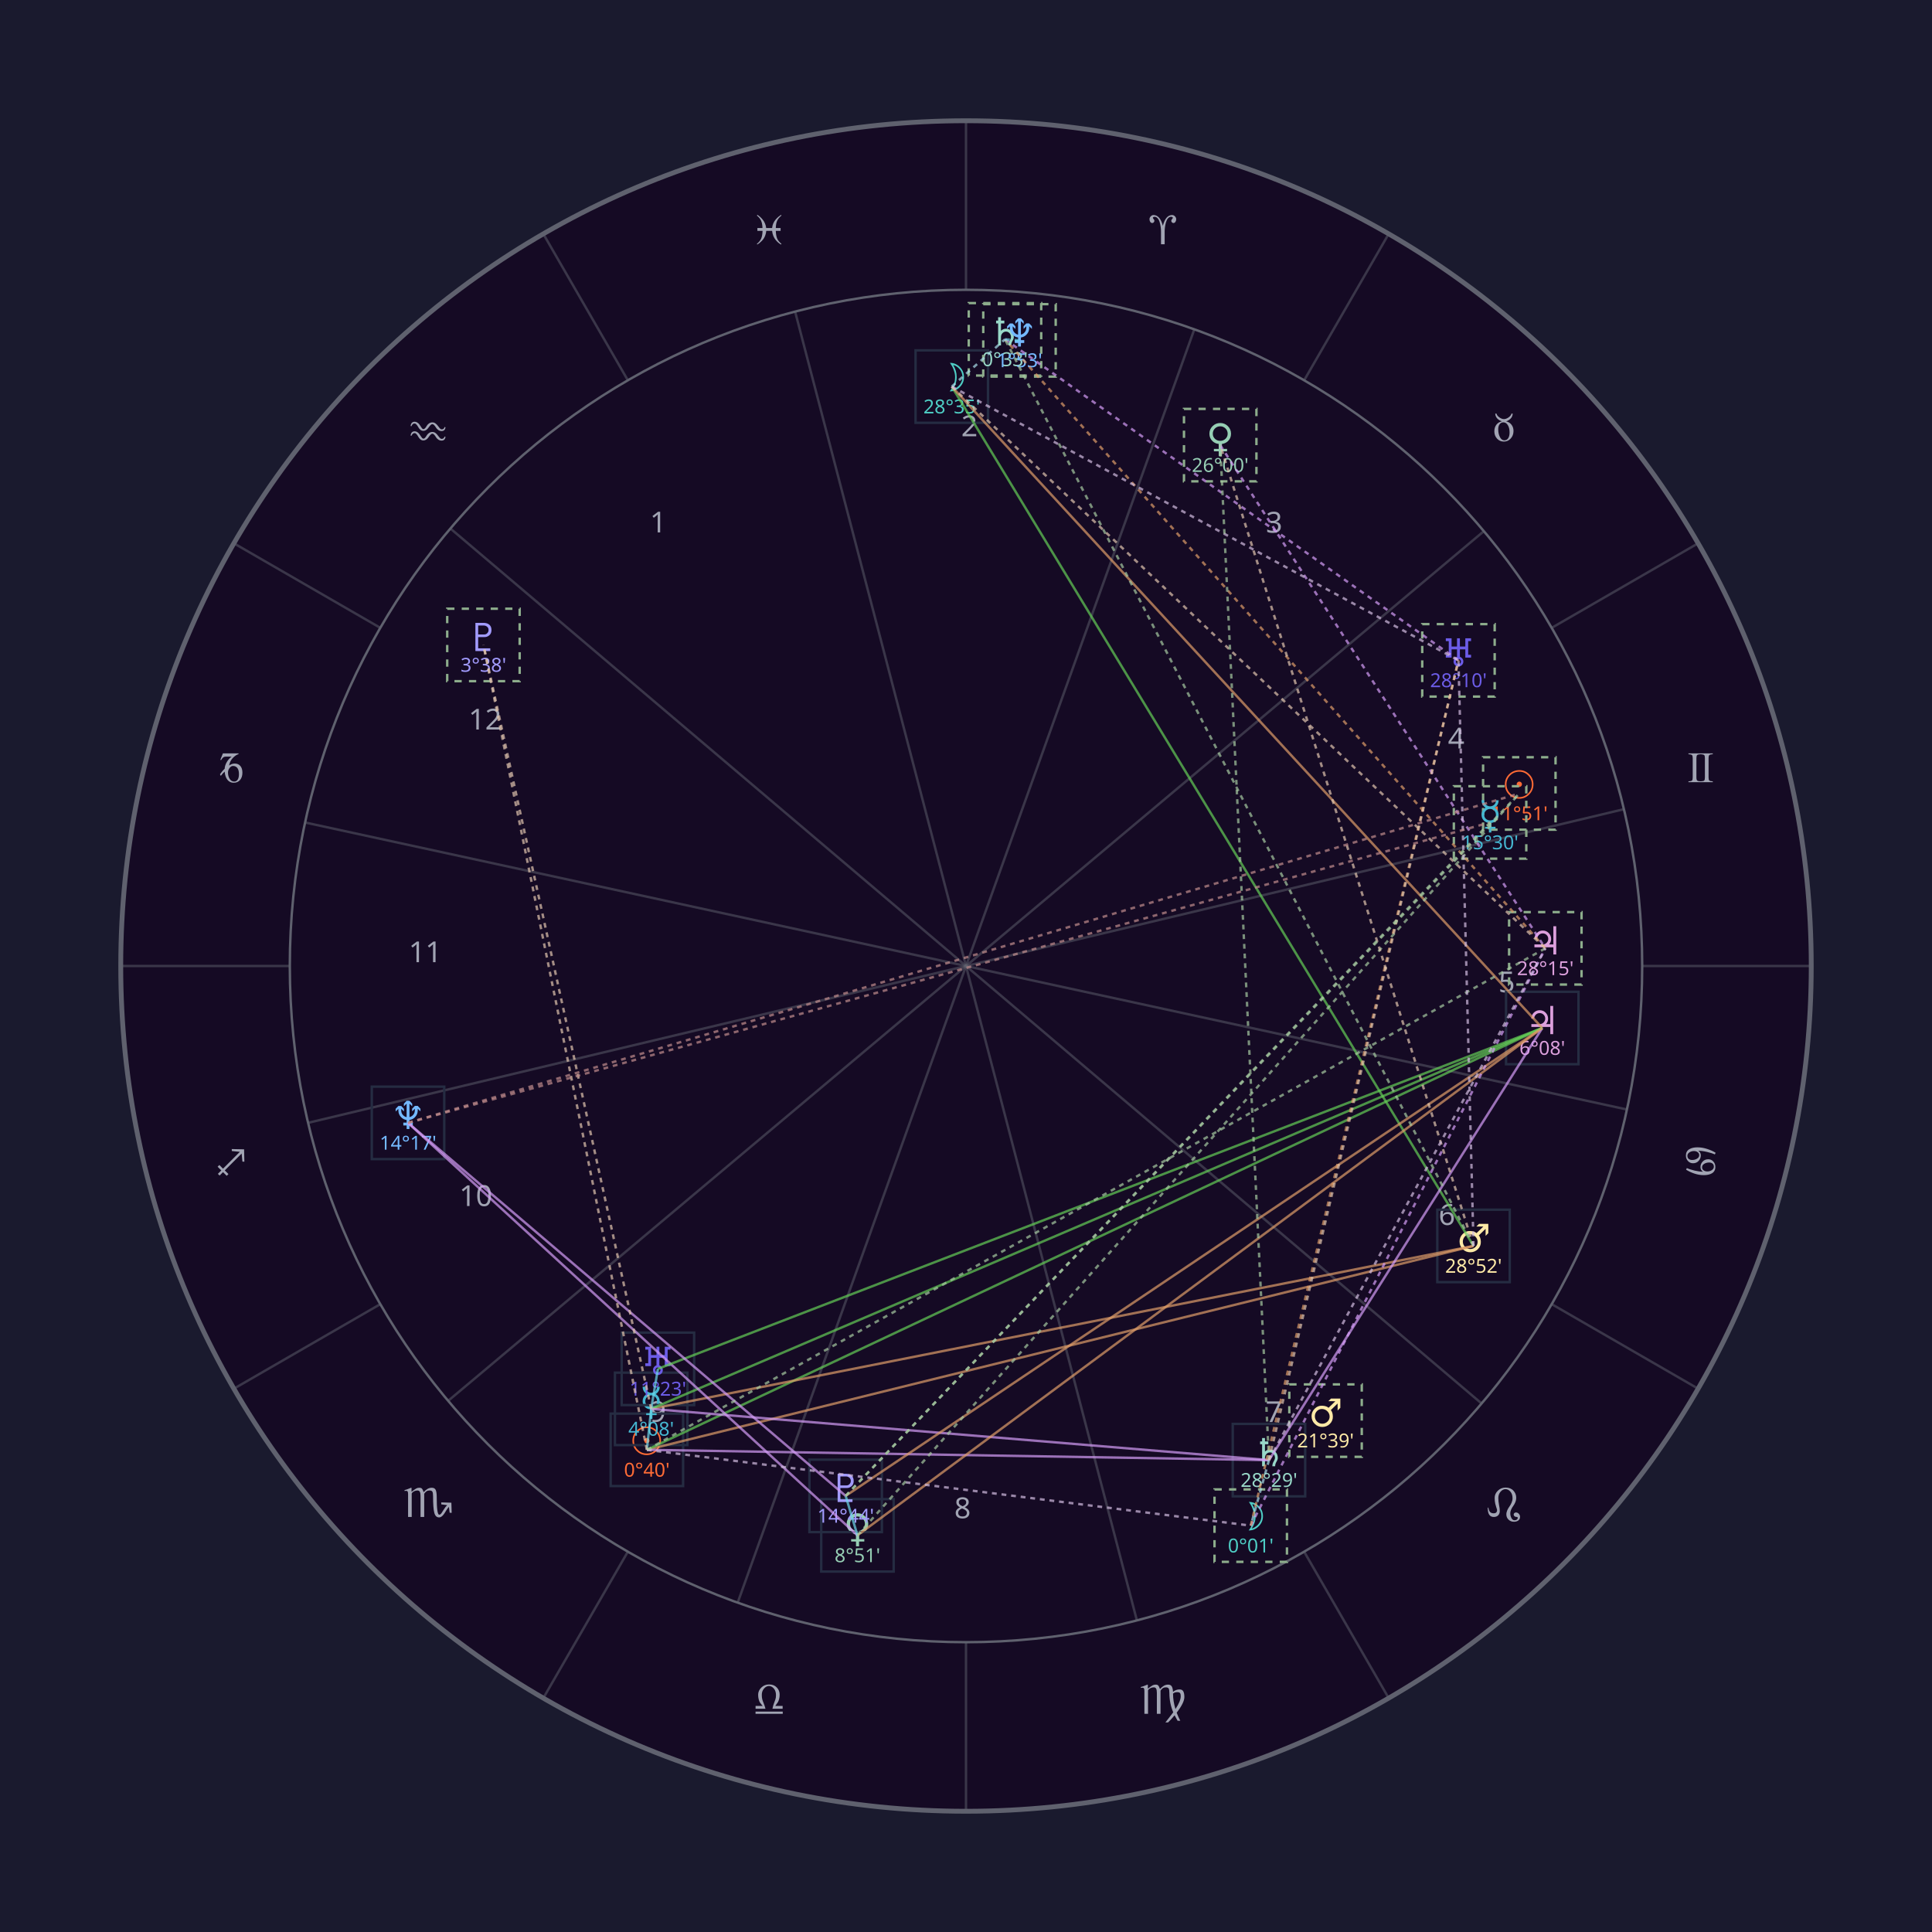
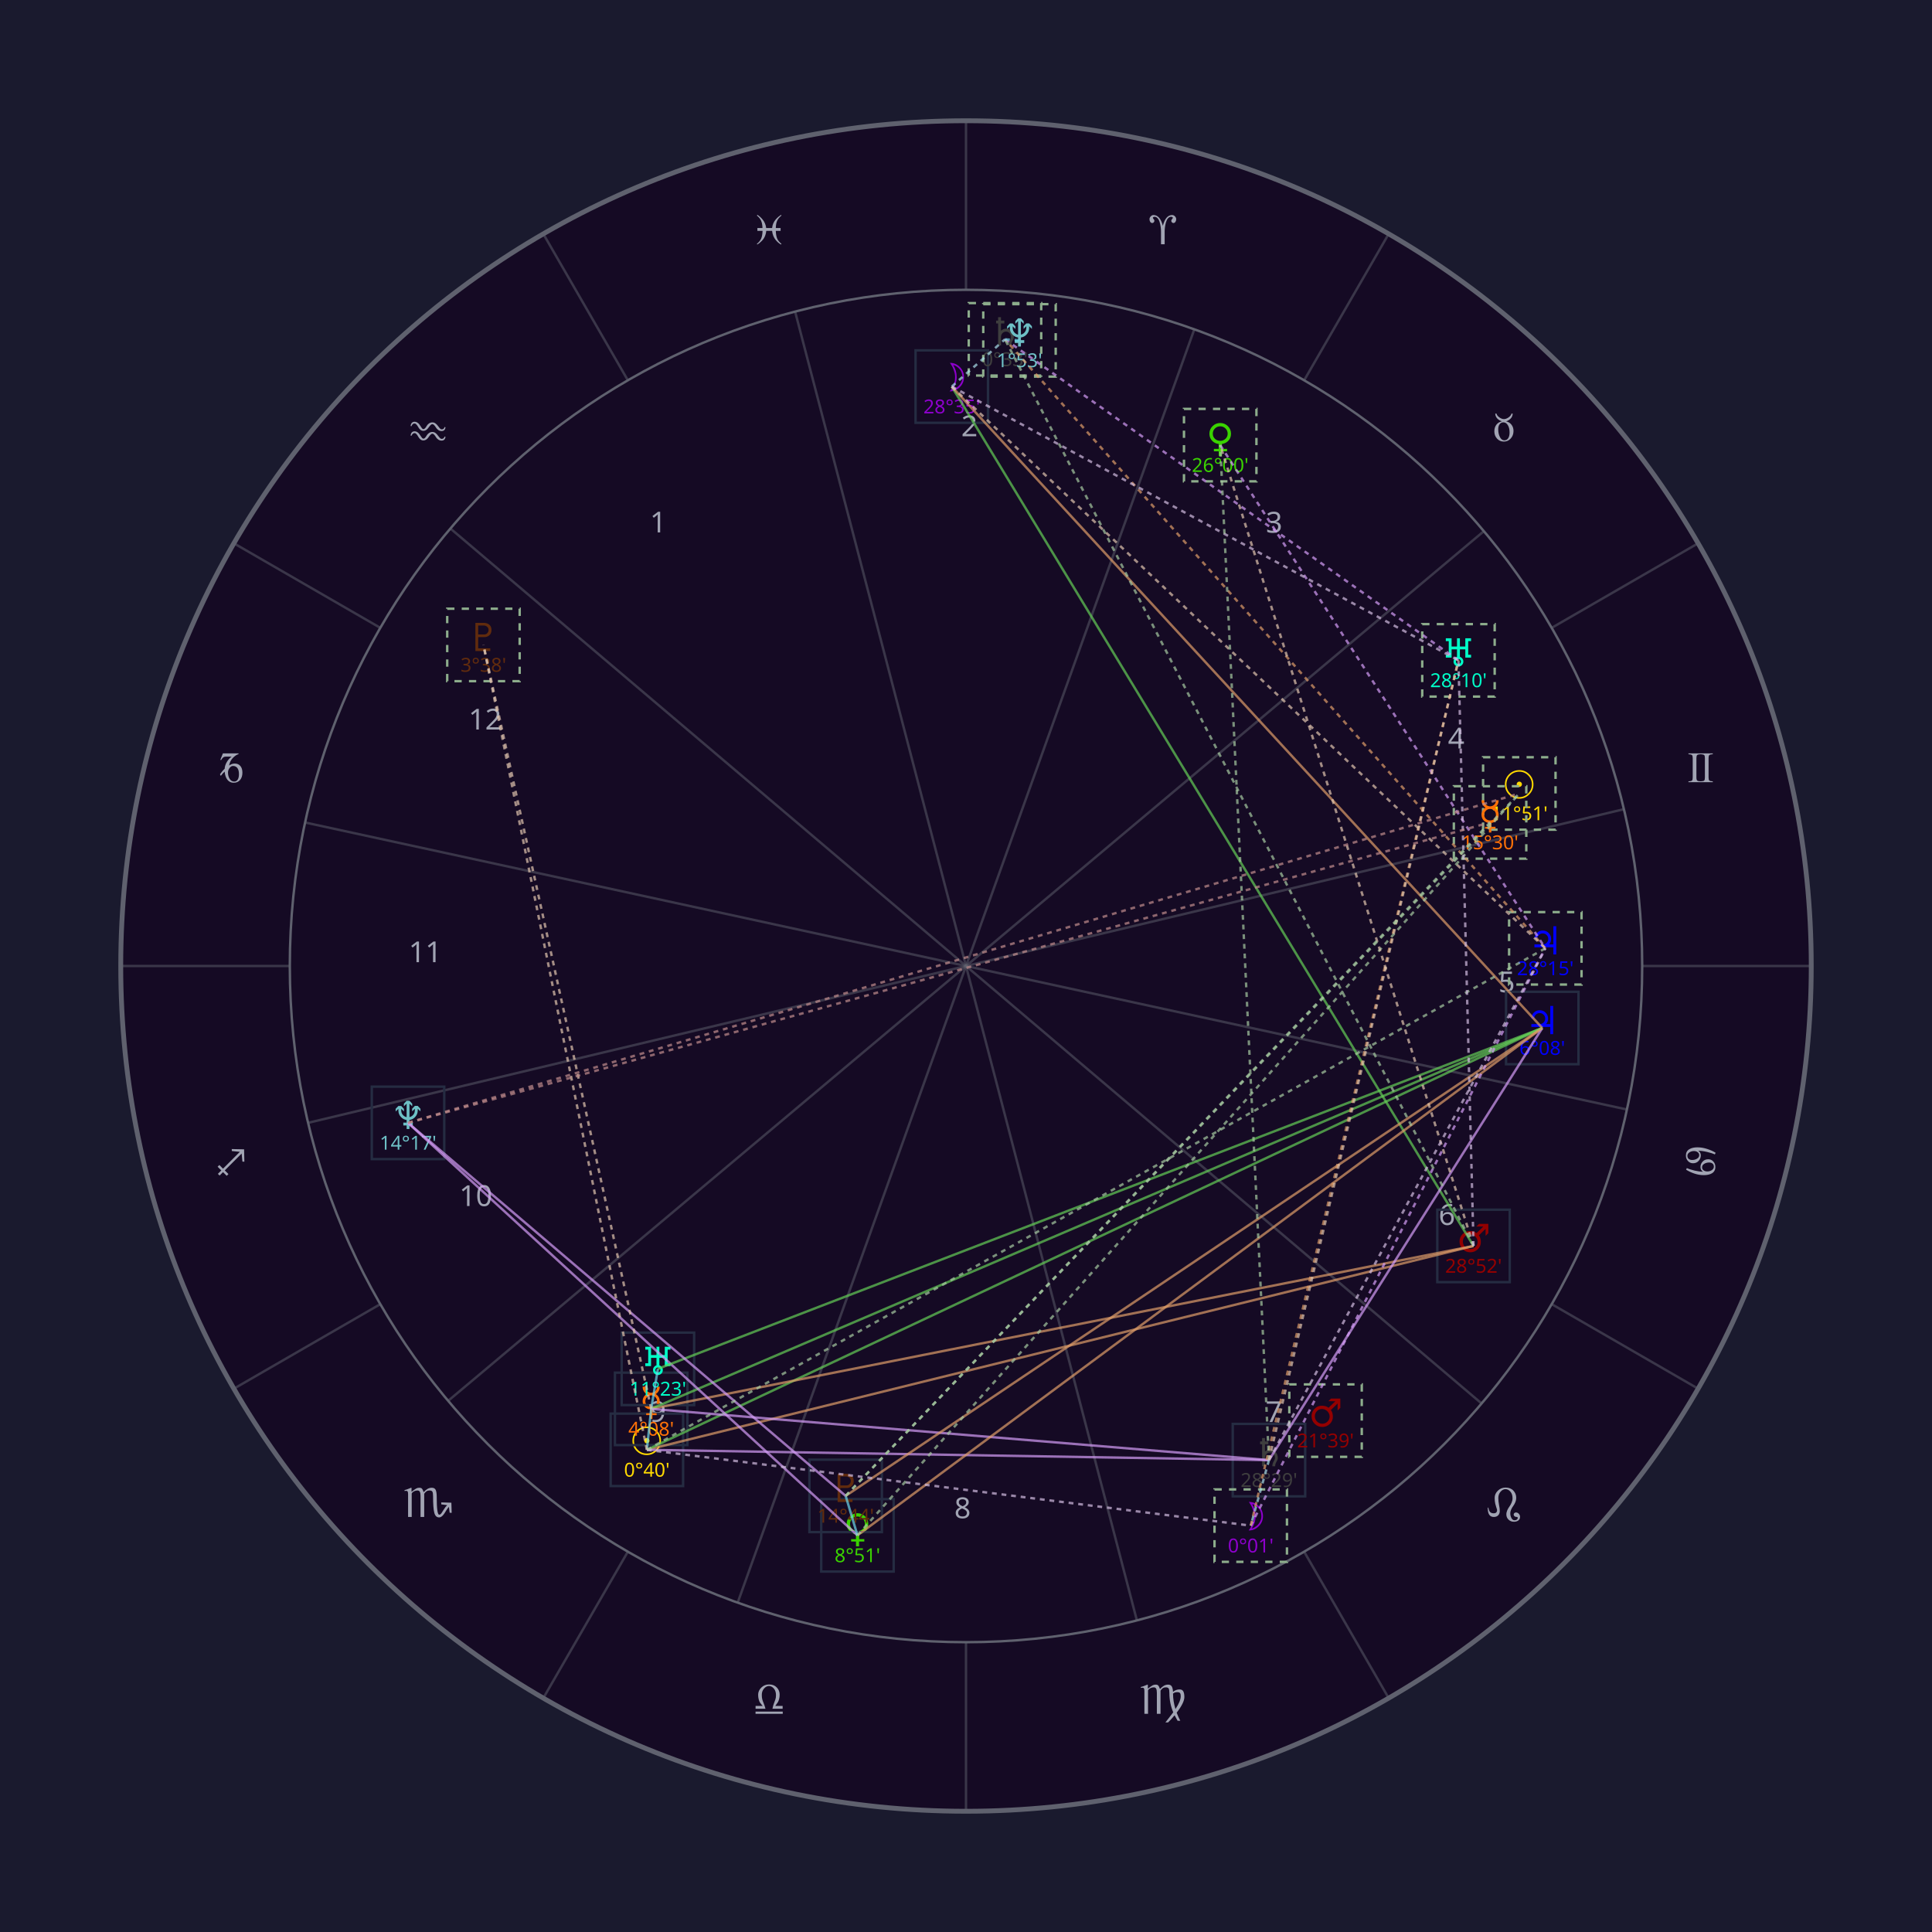
<svg xmlns="http://www.w3.org/2000/svg" height="800" style="background-color: #1A1A2E" viewBox="0 0 800 800" width="800">
  <rect fill="#1A1A2E" height="100%" width="100%" />
  <circle cx="400" cy="400" fill="#150A24" r="350" stroke="#5F616E" stroke-width="2" />
  <circle cx="400" cy="400" fill="none" r="280" stroke="#5F616E" stroke-width="1" />
  <line opacity="0.5" stroke="#5F616E" stroke-width="1" x1="400" x2="400" y1="120" y2="50" />
  <line opacity="0.5" stroke="#5F616E" stroke-width="1" x1="540" x2="575" y1="157.513" y2="96.891" />
  <line opacity="0.5" stroke="#5F616E" stroke-width="1" x1="642.487" x2="703.109" y1="260" y2="225" />
  <line opacity="0.5" stroke="#5F616E" stroke-width="1" x1="680" x2="750" y1="400" y2="400" />
  <line opacity="0.5" stroke="#5F616E" stroke-width="1" x1="642.487" x2="703.109" y1="540" y2="575" />
  <line opacity="0.5" stroke="#5F616E" stroke-width="1" x1="540" x2="575" y1="642.487" y2="703.109" />
  <line opacity="0.5" stroke="#5F616E" stroke-width="1" x1="400" x2="400" y1="680" y2="750" />
  <line opacity="0.5" stroke="#5F616E" stroke-width="1" x1="260" x2="225" y1="642.487" y2="703.109" />
  <line opacity="0.5" stroke="#5F616E" stroke-width="1" x1="157.513" x2="96.891" y1="540" y2="575" />
  <line opacity="0.5" stroke="#5F616E" stroke-width="1" x1="120" x2="50" y1="400" y2="400" />
  <line opacity="0.5" stroke="#5F616E" stroke-width="1" x1="157.513" x2="96.891" y1="260" y2="225" />
  <line opacity="0.5" stroke="#5F616E" stroke-width="1" x1="260" x2="225" y1="157.513" y2="96.891" />
  <text dominant-baseline="central" fill="#a1a4b3" font-family="serif" font-size="18" text-anchor="middle" x="481.528" y="95.733">
♈︎
</text>
  <text dominant-baseline="central" fill="#a1a4b3" font-family="serif" font-size="18" text-anchor="middle" x="622.739" y="177.261">
♉︎
</text>
  <text dominant-baseline="central" fill="#a1a4b3" font-family="serif" font-size="18" text-anchor="middle" x="704.267" y="318.472">
♊︎
</text>
  <text dominant-baseline="central" fill="#a1a4b3" font-family="serif" font-size="18" text-anchor="middle" x="704.267" y="481.528">
♋︎
</text>
  <text dominant-baseline="central" fill="#a1a4b3" font-family="serif" font-size="18" text-anchor="middle" x="622.739" y="622.739">
♌︎
</text>
  <text dominant-baseline="central" fill="#a1a4b3" font-family="serif" font-size="18" text-anchor="middle" x="481.528" y="704.267">
♍︎
</text>
  <text dominant-baseline="central" fill="#a1a4b3" font-family="serif" font-size="18" text-anchor="middle" x="318.472" y="704.267">
♎︎
</text>
  <text dominant-baseline="central" fill="#a1a4b3" font-family="serif" font-size="18" text-anchor="middle" x="177.261" y="622.739">
♏︎
</text>
  <text dominant-baseline="central" fill="#a1a4b3" font-family="serif" font-size="18" text-anchor="middle" x="95.733" y="481.528">
♐︎
</text>
  <text dominant-baseline="central" fill="#a1a4b3" font-family="serif" font-size="18" text-anchor="middle" x="95.733" y="318.472">
♑︎
</text>
  <text dominant-baseline="central" fill="#a1a4b3" font-family="serif" font-size="18" text-anchor="middle" x="177.261" y="177.261">
♒︎
</text>
  <text dominant-baseline="central" fill="#a1a4b3" font-family="serif" font-size="18" text-anchor="middle" x="318.472" y="95.733">
♓︎
</text>
  <line opacity="0.5" stroke="#5F616E" stroke-width="1" x1="400" x2="186.499" y1="400" y2="218.844" />
  <text dominant-baseline="central" fill="#a1a4b3" font-family="sans-serif" font-size="12" text-anchor="middle" x="272.528" y="215.807">
1
</text>
  <line opacity="0.5" stroke="#5F616E" stroke-width="1" x1="400" x2="329.257" y1="400" y2="129.084" />
  <text dominant-baseline="central" fill="#a1a4b3" font-family="sans-serif" font-size="12" text-anchor="middle" x="401.428" y="176.005">
2
</text>
  <line opacity="0.5" stroke="#5F616E" stroke-width="1" x1="400" x2="494.518" y1="400" y2="136.435" />
  <text dominant-baseline="central" fill="#a1a4b3" font-family="sans-serif" font-size="12" text-anchor="middle" x="527.611" y="215.903">
3
</text>
  <line opacity="0.5" stroke="#5F616E" stroke-width="1" x1="400" x2="614.433" y1="400" y2="219.949" />
  <text dominant-baseline="central" fill="#a1a4b3" font-family="sans-serif" font-size="12" text-anchor="middle" x="602.982" y="305.267">
4
</text>
  <line opacity="0.5" stroke="#5F616E" stroke-width="1" x1="400" x2="672.37" y1="400" y2="335.078" />
  <text dominant-baseline="central" fill="#a1a4b3" font-family="sans-serif" font-size="12" text-anchor="middle" x="623.913" y="406.228">
5
</text>
  <line opacity="0.5" stroke="#5F616E" stroke-width="1" x1="400" x2="673.624" y1="400" y2="459.413" />
  <text dominant-baseline="central" fill="#a1a4b3" font-family="sans-serif" font-size="12" text-anchor="middle" x="599.139" y="502.566">
6
</text>
  <line opacity="0.5" stroke="#5F616E" stroke-width="1" x1="400" x2="613.501" y1="400" y2="581.156" />
  <text dominant-baseline="central" fill="#a1a4b3" font-family="sans-serif" font-size="12" text-anchor="middle" x="527.472" y="584.193">
7
</text>
  <line opacity="0.5" stroke="#5F616E" stroke-width="1" x1="400" x2="470.743" y1="400" y2="670.916" />
  <text dominant-baseline="central" fill="#a1a4b3" font-family="sans-serif" font-size="12" text-anchor="middle" x="398.572" y="623.995">
8
</text>
  <line opacity="0.5" stroke="#5F616E" stroke-width="1" x1="400" x2="305.482" y1="400" y2="663.565" />
  <text dominant-baseline="central" fill="#a1a4b3" font-family="sans-serif" font-size="12" text-anchor="middle" x="272.389" y="584.097">
9
</text>
  <line opacity="0.5" stroke="#5F616E" stroke-width="1" x1="400" x2="185.567" y1="400" y2="580.051" />
  <text dominant-baseline="central" fill="#a1a4b3" font-family="sans-serif" font-size="12" text-anchor="middle" x="197.018" y="494.733">
10
</text>
  <line opacity="0.5" stroke="#5F616E" stroke-width="1" x1="400" x2="127.63" y1="400" y2="464.922" />
  <text dominant-baseline="central" fill="#a1a4b3" font-family="sans-serif" font-size="12" text-anchor="middle" x="176.087" y="393.772">
11
</text>
  <line opacity="0.5" stroke="#5F616E" stroke-width="1" x1="400" x2="126.376" y1="400" y2="340.587" />
  <text dominant-baseline="central" fill="#a1a4b3" font-family="sans-serif" font-size="12" text-anchor="middle" x="200.861" y="297.434">
12
</text>
  <rect fill="none" height="30" stroke="#252c42" stroke-width="1" style="" width="30" x="252.859" y="585.346" />
-   <text dominant-baseline="central" fill="#FF6B35" font-family="serif" font-size="16" text-anchor="middle" x="267.859" y="597.346">
+   <text dominant-baseline="central" fill="#FFD900" font-family="serif" font-size="16" text-anchor="middle" x="267.859" y="597.346">
☉
</text>
-   <text dominant-baseline="central" fill="#FF6B35" font-family="sans-serif" font-size="8" text-anchor="middle" x="267.859" y="608.346">
+   <text dominant-baseline="central" fill="#FFD900" font-family="sans-serif" font-size="8" text-anchor="middle" x="267.859" y="608.346">
0°40'
</text>
  <rect fill="none" height="30" stroke="#252c42" stroke-width="1" style="" width="30" x="379.112" y="145.072" />
-   <text dominant-baseline="central" fill="#4ECDC4" font-family="serif" font-size="16" text-anchor="middle" x="394.112" y="157.072">
+   <text dominant-baseline="central" fill="#8D00CC" font-family="serif" font-size="16" text-anchor="middle" x="394.112" y="157.072">
☽
</text>
-   <text dominant-baseline="central" fill="#4ECDC4" font-family="sans-serif" font-size="8" text-anchor="middle" x="394.112" y="168.072">
+   <text dominant-baseline="central" fill="#8D00CC" font-family="sans-serif" font-size="8" text-anchor="middle" x="394.112" y="168.072">
28°35'
</text>
  <rect fill="none" height="30" stroke="#252c42" stroke-width="1" style="" width="30" x="254.638" y="568.387" />
-   <text dominant-baseline="central" fill="#45B7D1" font-family="serif" font-size="16" text-anchor="middle" x="269.638" y="580.387">
+   <text dominant-baseline="central" fill="#FF7107" font-family="serif" font-size="16" text-anchor="middle" x="269.638" y="580.387">
☿
</text>
-   <text dominant-baseline="central" fill="#45B7D1" font-family="sans-serif" font-size="8" text-anchor="middle" x="269.638" y="591.387">
+   <text dominant-baseline="central" fill="#FF7107" font-family="sans-serif" font-size="8" text-anchor="middle" x="269.638" y="591.387">
4°08'
</text>
  <rect fill="none" height="30" stroke="#252c42" stroke-width="1" style="" width="30" x="340.051" y="620.753" />
-   <text dominant-baseline="central" fill="#96CEB4" font-family="serif" font-size="16" text-anchor="middle" x="355.051" y="632.753">
+   <text dominant-baseline="central" fill="#3AD200" font-family="serif" font-size="16" text-anchor="middle" x="355.051" y="632.753">
♀
</text>
-   <text dominant-baseline="central" fill="#96CEB4" font-family="sans-serif" font-size="8" text-anchor="middle" x="355.051" y="643.753">
+   <text dominant-baseline="central" fill="#3AD200" font-family="sans-serif" font-size="8" text-anchor="middle" x="355.051" y="643.753">
8°51'
</text>
  <rect fill="none" height="30" stroke="#252c42" stroke-width="1" style="" width="30" x="595.155" y="500.909" />
-   <text dominant-baseline="central" fill="#FFEAA7" font-family="serif" font-size="16" text-anchor="middle" x="610.155" y="512.909">
+   <text dominant-baseline="central" fill="#940000" font-family="serif" font-size="16" text-anchor="middle" x="610.155" y="512.909">
♂
</text>
-   <text dominant-baseline="central" fill="#FFEAA7" font-family="sans-serif" font-size="8" text-anchor="middle" x="610.155" y="523.909">
+   <text dominant-baseline="central" fill="#940000" font-family="sans-serif" font-size="8" text-anchor="middle" x="610.155" y="523.909">
28°52'
</text>
  <rect fill="none" height="30" stroke="#252c42" stroke-width="1" style="" width="30" x="623.622" y="410.677" />
-   <text dominant-baseline="central" fill="#DDA0DD" font-family="serif" font-size="16" text-anchor="middle" x="638.622" y="422.677">
+   <text dominant-baseline="central" fill="#0000FF" font-family="serif" font-size="16" text-anchor="middle" x="638.622" y="422.677">
♃
</text>
-   <text dominant-baseline="central" fill="#DDA0DD" font-family="sans-serif" font-size="8" text-anchor="middle" x="638.622" y="433.677">
+   <text dominant-baseline="central" fill="#0000FF" font-family="sans-serif" font-size="8" text-anchor="middle" x="638.622" y="433.677">
6°08'
</text>
  <rect fill="none" height="30" stroke="#252c42" stroke-width="1" style="" width="30" x="510.452" y="589.601" />
-   <text dominant-baseline="central" fill="#98D8C8" font-family="serif" font-size="16" text-anchor="middle" x="525.452" y="601.601">
+   <text dominant-baseline="central" fill="#3E3E3E" font-family="serif" font-size="16" text-anchor="middle" x="525.452" y="601.601">
♄
</text>
-   <text dominant-baseline="central" fill="#98D8C8" font-family="sans-serif" font-size="8" text-anchor="middle" x="525.452" y="612.601">
+   <text dominant-baseline="central" fill="#3E3E3E" font-family="sans-serif" font-size="8" text-anchor="middle" x="525.452" y="612.601">
28°29'
</text>
  <rect fill="none" height="30" stroke="#252c42" stroke-width="1" style="" width="30" x="257.43" y="551.811" />
-   <text dominant-baseline="central" fill="#6C5CE7" font-family="serif" font-size="16" text-anchor="middle" x="272.43" y="563.811">
+   <text dominant-baseline="central" fill="#00FFC8" font-family="serif" font-size="16" text-anchor="middle" x="272.43" y="563.811">
♅
</text>
-   <text dominant-baseline="central" fill="#6C5CE7" font-family="sans-serif" font-size="8" text-anchor="middle" x="272.43" y="574.811">
+   <text dominant-baseline="central" fill="#00FFC8" font-family="sans-serif" font-size="8" text-anchor="middle" x="272.43" y="574.811">
11°23'
</text>
  <rect fill="none" height="30" stroke="#252c42" stroke-width="1" style="" width="30" x="153.958" y="449.959" />
-   <text dominant-baseline="central" fill="#74B9FF" font-family="serif" font-size="16" text-anchor="middle" x="168.958" y="461.959">
+   <text dominant-baseline="central" fill="#6EC0C6" font-family="serif" font-size="16" text-anchor="middle" x="168.958" y="461.959">
♆
</text>
-   <text dominant-baseline="central" fill="#74B9FF" font-family="sans-serif" font-size="8" text-anchor="middle" x="168.958" y="472.959">
+   <text dominant-baseline="central" fill="#6EC0C6" font-family="sans-serif" font-size="8" text-anchor="middle" x="168.958" y="472.959">
14°17'
</text>
  <rect fill="none" height="30" stroke="#252c42" stroke-width="1" style="" width="30" x="335.172" y="604.413" />
-   <text dominant-baseline="central" fill="#A29BFE" font-family="serif" font-size="16" text-anchor="middle" x="350.172" y="616.413">
+   <text dominant-baseline="central" fill="#612B0D" font-family="serif" font-size="16" text-anchor="middle" x="350.172" y="616.413">
♇
</text>
-   <text dominant-baseline="central" fill="#A29BFE" font-family="sans-serif" font-size="8" text-anchor="middle" x="350.172" y="627.413">
+   <text dominant-baseline="central" fill="#612B0D" font-family="sans-serif" font-size="8" text-anchor="middle" x="350.172" y="627.413">
14°44'
</text>
  <rect fill="none" height="30" stroke="#8dad8c" stroke-width="1" style="stroke-dasharray: 3,3" width="30" x="614.119" y="313.554" />
-   <text dominant-baseline="central" fill="#FF6B35" font-family="serif" font-size="16" text-anchor="middle" x="629.119" y="325.554">
+   <text dominant-baseline="central" fill="#FFD900" font-family="serif" font-size="16" text-anchor="middle" x="629.119" y="325.554">
☉
</text>
-   <text dominant-baseline="central" fill="#FF6B35" font-family="sans-serif" font-size="8" text-anchor="middle" x="629.119" y="336.554">
+   <text dominant-baseline="central" fill="#FFD900" font-family="sans-serif" font-size="8" text-anchor="middle" x="629.119" y="336.554">
11°51'
</text>
  <rect fill="none" height="30" stroke="#8dad8c" stroke-width="1" style="stroke-dasharray: 3,3" width="30" x="502.905" y="616.729" />
-   <text dominant-baseline="central" fill="#4ECDC4" font-family="serif" font-size="16" text-anchor="middle" x="517.905" y="628.729">
+   <text dominant-baseline="central" fill="#8D00CC" font-family="serif" font-size="16" text-anchor="middle" x="517.905" y="628.729">
☽
</text>
-   <text dominant-baseline="central" fill="#4ECDC4" font-family="sans-serif" font-size="8" text-anchor="middle" x="517.905" y="639.729">
+   <text dominant-baseline="central" fill="#8D00CC" font-family="sans-serif" font-size="8" text-anchor="middle" x="517.905" y="639.729">
0°01'
</text>
  <rect fill="none" height="30" stroke="#8dad8c" stroke-width="1" style="stroke-dasharray: 3,3" width="30" x="602.006" y="325.557" />
-   <text dominant-baseline="central" fill="#45B7D1" font-family="serif" font-size="16" text-anchor="middle" x="617.006" y="337.557">
+   <text dominant-baseline="central" fill="#FF7107" font-family="serif" font-size="16" text-anchor="middle" x="617.006" y="337.557">
☿
</text>
-   <text dominant-baseline="central" fill="#45B7D1" font-family="sans-serif" font-size="8" text-anchor="middle" x="617.006" y="348.557">
+   <text dominant-baseline="central" fill="#FF7107" font-family="sans-serif" font-size="8" text-anchor="middle" x="617.006" y="348.557">
15°30'
</text>
  <rect fill="none" height="30" stroke="#8dad8c" stroke-width="1" style="stroke-dasharray: 3,3" width="30" x="490.261" y="169.315" />
-   <text dominant-baseline="central" fill="#96CEB4" font-family="serif" font-size="16" text-anchor="middle" x="505.261" y="181.315">
+   <text dominant-baseline="central" fill="#3AD200" font-family="serif" font-size="16" text-anchor="middle" x="505.261" y="181.315">
♀
</text>
-   <text dominant-baseline="central" fill="#96CEB4" font-family="sans-serif" font-size="8" text-anchor="middle" x="505.261" y="192.315">
+   <text dominant-baseline="central" fill="#3AD200" font-family="sans-serif" font-size="8" text-anchor="middle" x="505.261" y="192.315">
26°00'
</text>
  <rect fill="none" height="30" stroke="#8dad8c" stroke-width="1" style="stroke-dasharray: 3,3" width="30" x="533.877" y="573.243" />
-   <text dominant-baseline="central" fill="#FFEAA7" font-family="serif" font-size="16" text-anchor="middle" x="548.877" y="585.243">
+   <text dominant-baseline="central" fill="#940000" font-family="serif" font-size="16" text-anchor="middle" x="548.877" y="585.243">
♂
</text>
-   <text dominant-baseline="central" fill="#FFEAA7" font-family="sans-serif" font-size="8" text-anchor="middle" x="548.877" y="596.243">
+   <text dominant-baseline="central" fill="#940000" font-family="sans-serif" font-size="8" text-anchor="middle" x="548.877" y="596.243">
21°39'
</text>
  <rect fill="none" height="30" stroke="#8dad8c" stroke-width="1" style="stroke-dasharray: 3,3" width="30" x="624.888" y="377.68" />
-   <text dominant-baseline="central" fill="#DDA0DD" font-family="serif" font-size="16" text-anchor="middle" x="639.888" y="389.68">
+   <text dominant-baseline="central" fill="#0000FF" font-family="serif" font-size="16" text-anchor="middle" x="639.888" y="389.68">
♃
</text>
-   <text dominant-baseline="central" fill="#DDA0DD" font-family="sans-serif" font-size="8" text-anchor="middle" x="639.888" y="400.68">
+   <text dominant-baseline="central" fill="#0000FF" font-family="sans-serif" font-size="8" text-anchor="middle" x="639.888" y="400.68">
28°15'
</text>
  <rect fill="none" height="30" stroke="#8dad8c" stroke-width="1" style="stroke-dasharray: 3,3" width="30" x="401.143" y="125.502" />
-   <text dominant-baseline="central" fill="#98D8C8" font-family="serif" font-size="16" text-anchor="middle" x="416.143" y="137.502">
+   <text dominant-baseline="central" fill="#3E3E3E" font-family="serif" font-size="16" text-anchor="middle" x="416.143" y="137.502">
♄
</text>
-   <text dominant-baseline="central" fill="#98D8C8" font-family="sans-serif" font-size="8" text-anchor="middle" x="416.143" y="148.502">
+   <text dominant-baseline="central" fill="#3E3E3E" font-family="sans-serif" font-size="8" text-anchor="middle" x="416.143" y="148.502">
0°33'
</text>
  <rect fill="none" height="30" stroke="#8dad8c" stroke-width="1" style="stroke-dasharray: 3,3" width="30" x="588.916" y="258.437" />
-   <text dominant-baseline="central" fill="#6C5CE7" font-family="serif" font-size="16" text-anchor="middle" x="603.916" y="270.437">
+   <text dominant-baseline="central" fill="#00FFC8" font-family="serif" font-size="16" text-anchor="middle" x="603.916" y="270.437">
♅
</text>
-   <text dominant-baseline="central" fill="#6C5CE7" font-family="sans-serif" font-size="8" text-anchor="middle" x="603.916" y="281.437">
+   <text dominant-baseline="central" fill="#00FFC8" font-family="sans-serif" font-size="8" text-anchor="middle" x="603.916" y="281.437">
28°10'
</text>
  <rect fill="none" height="30" stroke="#8dad8c" stroke-width="1" style="stroke-dasharray: 3,3" width="30" x="407.143" y="125.945" />
-   <text dominant-baseline="central" fill="#74B9FF" font-family="serif" font-size="16" text-anchor="middle" x="422.143" y="137.945">
+   <text dominant-baseline="central" fill="#6EC0C6" font-family="serif" font-size="16" text-anchor="middle" x="422.143" y="137.945">
♆
</text>
-   <text dominant-baseline="central" fill="#74B9FF" font-family="sans-serif" font-size="8" text-anchor="middle" x="422.143" y="148.945">
+   <text dominant-baseline="central" fill="#6EC0C6" font-family="sans-serif" font-size="8" text-anchor="middle" x="422.143" y="148.945">
1°53'
</text>
  <rect fill="none" height="30" stroke="#8dad8c" stroke-width="1" style="stroke-dasharray: 3,3" width="30" x="185.184" y="252.058" />
-   <text dominant-baseline="central" fill="#A29BFE" font-family="serif" font-size="16" text-anchor="middle" x="200.184" y="264.058">
+   <text dominant-baseline="central" fill="#612B0D" font-family="serif" font-size="16" text-anchor="middle" x="200.184" y="264.058">
♇
</text>
-   <text dominant-baseline="central" fill="#A29BFE" font-family="sans-serif" font-size="8" text-anchor="middle" x="200.184" y="275.058">
+   <text dominant-baseline="central" fill="#612B0D" font-family="sans-serif" font-size="8" text-anchor="middle" x="200.184" y="275.058">
3°38'
</text>
  <line opacity="0.7" stroke="#6DD7EA" stroke-width="1" style="" x1="267.859" x2="269.638" y1="600.346" y2="583.387" />
  <line opacity="0.7" stroke="#DE9C68" stroke-width="1" style="" x1="267.859" x2="610.155" y1="600.346" y2="515.909" />
  <line opacity="0.7" stroke="#64CD56" stroke-width="1" style="" x1="267.859" x2="638.622" y1="600.346" y2="425.677" />
  <line opacity="0.7" stroke="#D49CF6" stroke-width="1" style="" x1="267.859" x2="525.452" y1="600.346" y2="604.601" />
  <line opacity="0.7" stroke="#64CD56" stroke-width="1" style="" x1="394.112" x2="610.155" y1="160.072" y2="515.909" />
  <line opacity="0.7" stroke="#DE9C68" stroke-width="1" style="" x1="394.112" x2="638.622" y1="160.072" y2="425.677" />
  <line opacity="0.7" stroke="#DE9C68" stroke-width="1" style="" x1="269.638" x2="610.155" y1="583.387" y2="515.909" />
  <line opacity="0.7" stroke="#64CD56" stroke-width="1" style="" x1="269.638" x2="638.622" y1="583.387" y2="425.677" />
  <line opacity="0.7" stroke="#D49CF6" stroke-width="1" style="" x1="269.638" x2="525.452" y1="583.387" y2="604.601" />
  <line opacity="0.7" stroke="#6DD7EA" stroke-width="1" style="" x1="269.638" x2="272.43" y1="583.387" y2="566.811" />
  <line opacity="0.7" stroke="#DE9C68" stroke-width="1" style="" x1="355.051" x2="638.622" y1="635.753" y2="425.677" />
  <line opacity="0.7" stroke="#D49CF6" stroke-width="1" style="" x1="355.051" x2="168.958" y1="635.753" y2="464.959" />
  <line opacity="0.7" stroke="#6DD7EA" stroke-width="1" style="" x1="355.051" x2="350.172" y1="635.753" y2="619.413" />
  <line opacity="0.7" stroke="#D49CF6" stroke-width="1" style="" x1="638.622" x2="525.452" y1="425.677" y2="604.601" />
  <line opacity="0.7" stroke="#64CD56" stroke-width="1" style="" x1="638.622" x2="272.43" y1="425.677" y2="566.811" />
  <line opacity="0.7" stroke="#DE9C68" stroke-width="1" style="" x1="638.622" x2="350.172" y1="425.677" y2="619.413" />
  <line opacity="0.7" stroke="#D49CF6" stroke-width="1" style="" x1="168.958" x2="350.172" y1="464.959" y2="619.413" />
  <line opacity="0.7" stroke="#D49CF6" stroke-width="1" style="stroke-dasharray: 2,2" x1="517.905" x2="639.888" y1="631.729" y2="392.68" />
  <line opacity="0.7" stroke="#DE9C68" stroke-width="1" style="stroke-dasharray: 2,2" x1="517.905" x2="603.916" y1="631.729" y2="273.437" />
  <line opacity="0.7" stroke="#D49CF6" stroke-width="1" style="stroke-dasharray: 2,2" x1="505.261" x2="639.888" y1="184.315" y2="392.68" />
  <line opacity="0.7" stroke="#DE9C68" stroke-width="1" style="stroke-dasharray: 2,2" x1="639.888" x2="416.143" y1="392.68" y2="140.502" />
  <line opacity="0.7" stroke="#D49CF6" stroke-width="1" style="stroke-dasharray: 2,2" x1="416.143" x2="603.916" y1="140.502" y2="273.437" />
  <line opacity="0.7" stroke="#6DD7EA" stroke-width="1" style="stroke-dasharray: 2,2" x1="416.143" x2="422.143" y1="140.502" y2="140.945" />
  <line opacity="0.7" stroke="#D2BCDF" stroke-width="1" style="stroke-dasharray: 2,2" x1="267.859" x2="517.905" y1="600.346" y2="631.729" />
  <line opacity="0.7" stroke="#A5C9A0" stroke-width="1" style="stroke-dasharray: 2,2" x1="267.859" x2="639.888" y1="600.346" y2="392.68" />
  <line opacity="0.7" stroke="#E1C5AE" stroke-width="1" style="stroke-dasharray: 2,2" x1="267.859" x2="200.184" y1="600.346" y2="267.058" />
  <line opacity="0.7" stroke="#E1C5AE" stroke-width="1" style="stroke-dasharray: 2,2" x1="394.112" x2="639.888" y1="160.072" y2="392.68" />
  <line opacity="0.7" stroke="#A8DEE8" stroke-width="1" style="stroke-dasharray: 2,2" x1="394.112" x2="416.143" y1="160.072" y2="140.502" />
  <line opacity="0.7" stroke="#D2BCDF" stroke-width="1" style="stroke-dasharray: 2,2" x1="394.112" x2="603.916" y1="160.072" y2="273.437" />
  <line opacity="0.7" stroke="#E1C5AE" stroke-width="1" style="stroke-dasharray: 2,2" x1="269.638" x2="200.184" y1="583.387" y2="267.058" />
  <line opacity="0.7" stroke="#A5C9A0" stroke-width="1" style="stroke-dasharray: 2,2" x1="355.051" x2="629.119" y1="635.753" y2="328.554" />
  <line opacity="0.7" stroke="#E1C5AE" stroke-width="1" style="stroke-dasharray: 2,2" x1="610.155" x2="505.261" y1="515.909" y2="184.315" />
  <line opacity="0.7" stroke="#A5C9A0" stroke-width="1" style="stroke-dasharray: 2,2" x1="610.155" x2="416.143" y1="515.909" y2="140.502" />
  <line opacity="0.7" stroke="#D2BCDF" stroke-width="1" style="stroke-dasharray: 2,2" x1="610.155" x2="603.916" y1="515.909" y2="273.437" />
  <line opacity="0.7" stroke="#A8DEE8" stroke-width="1" style="stroke-dasharray: 2,2" x1="525.452" x2="517.905" y1="604.601" y2="631.729" />
  <line opacity="0.7" stroke="#A5C9A0" stroke-width="1" style="stroke-dasharray: 2,2" x1="525.452" x2="505.261" y1="604.601" y2="184.315" />
  <line opacity="0.7" stroke="#D2BCDF" stroke-width="1" style="stroke-dasharray: 2,2" x1="525.452" x2="639.888" y1="604.601" y2="392.68" />
  <line opacity="0.7" stroke="#E1C5AE" stroke-width="1" style="stroke-dasharray: 2,2" x1="525.452" x2="603.916" y1="604.601" y2="273.437" />
  <line opacity="0.7" stroke="#C08C8C" stroke-width="1" style="stroke-dasharray: 2,2" x1="168.958" x2="629.119" y1="464.959" y2="328.554" />
  <line opacity="0.7" stroke="#C08C8C" stroke-width="1" style="stroke-dasharray: 2,2" x1="168.958" x2="617.006" y1="464.959" y2="340.557" />
  <line opacity="0.7" stroke="#A5C9A0" stroke-width="1" style="stroke-dasharray: 2,2" x1="350.172" x2="629.119" y1="619.413" y2="328.554" />
  <line opacity="0.7" stroke="#A5C9A0" stroke-width="1" style="stroke-dasharray: 2,2" x1="350.172" x2="617.006" y1="619.413" y2="340.557" />
</svg>
